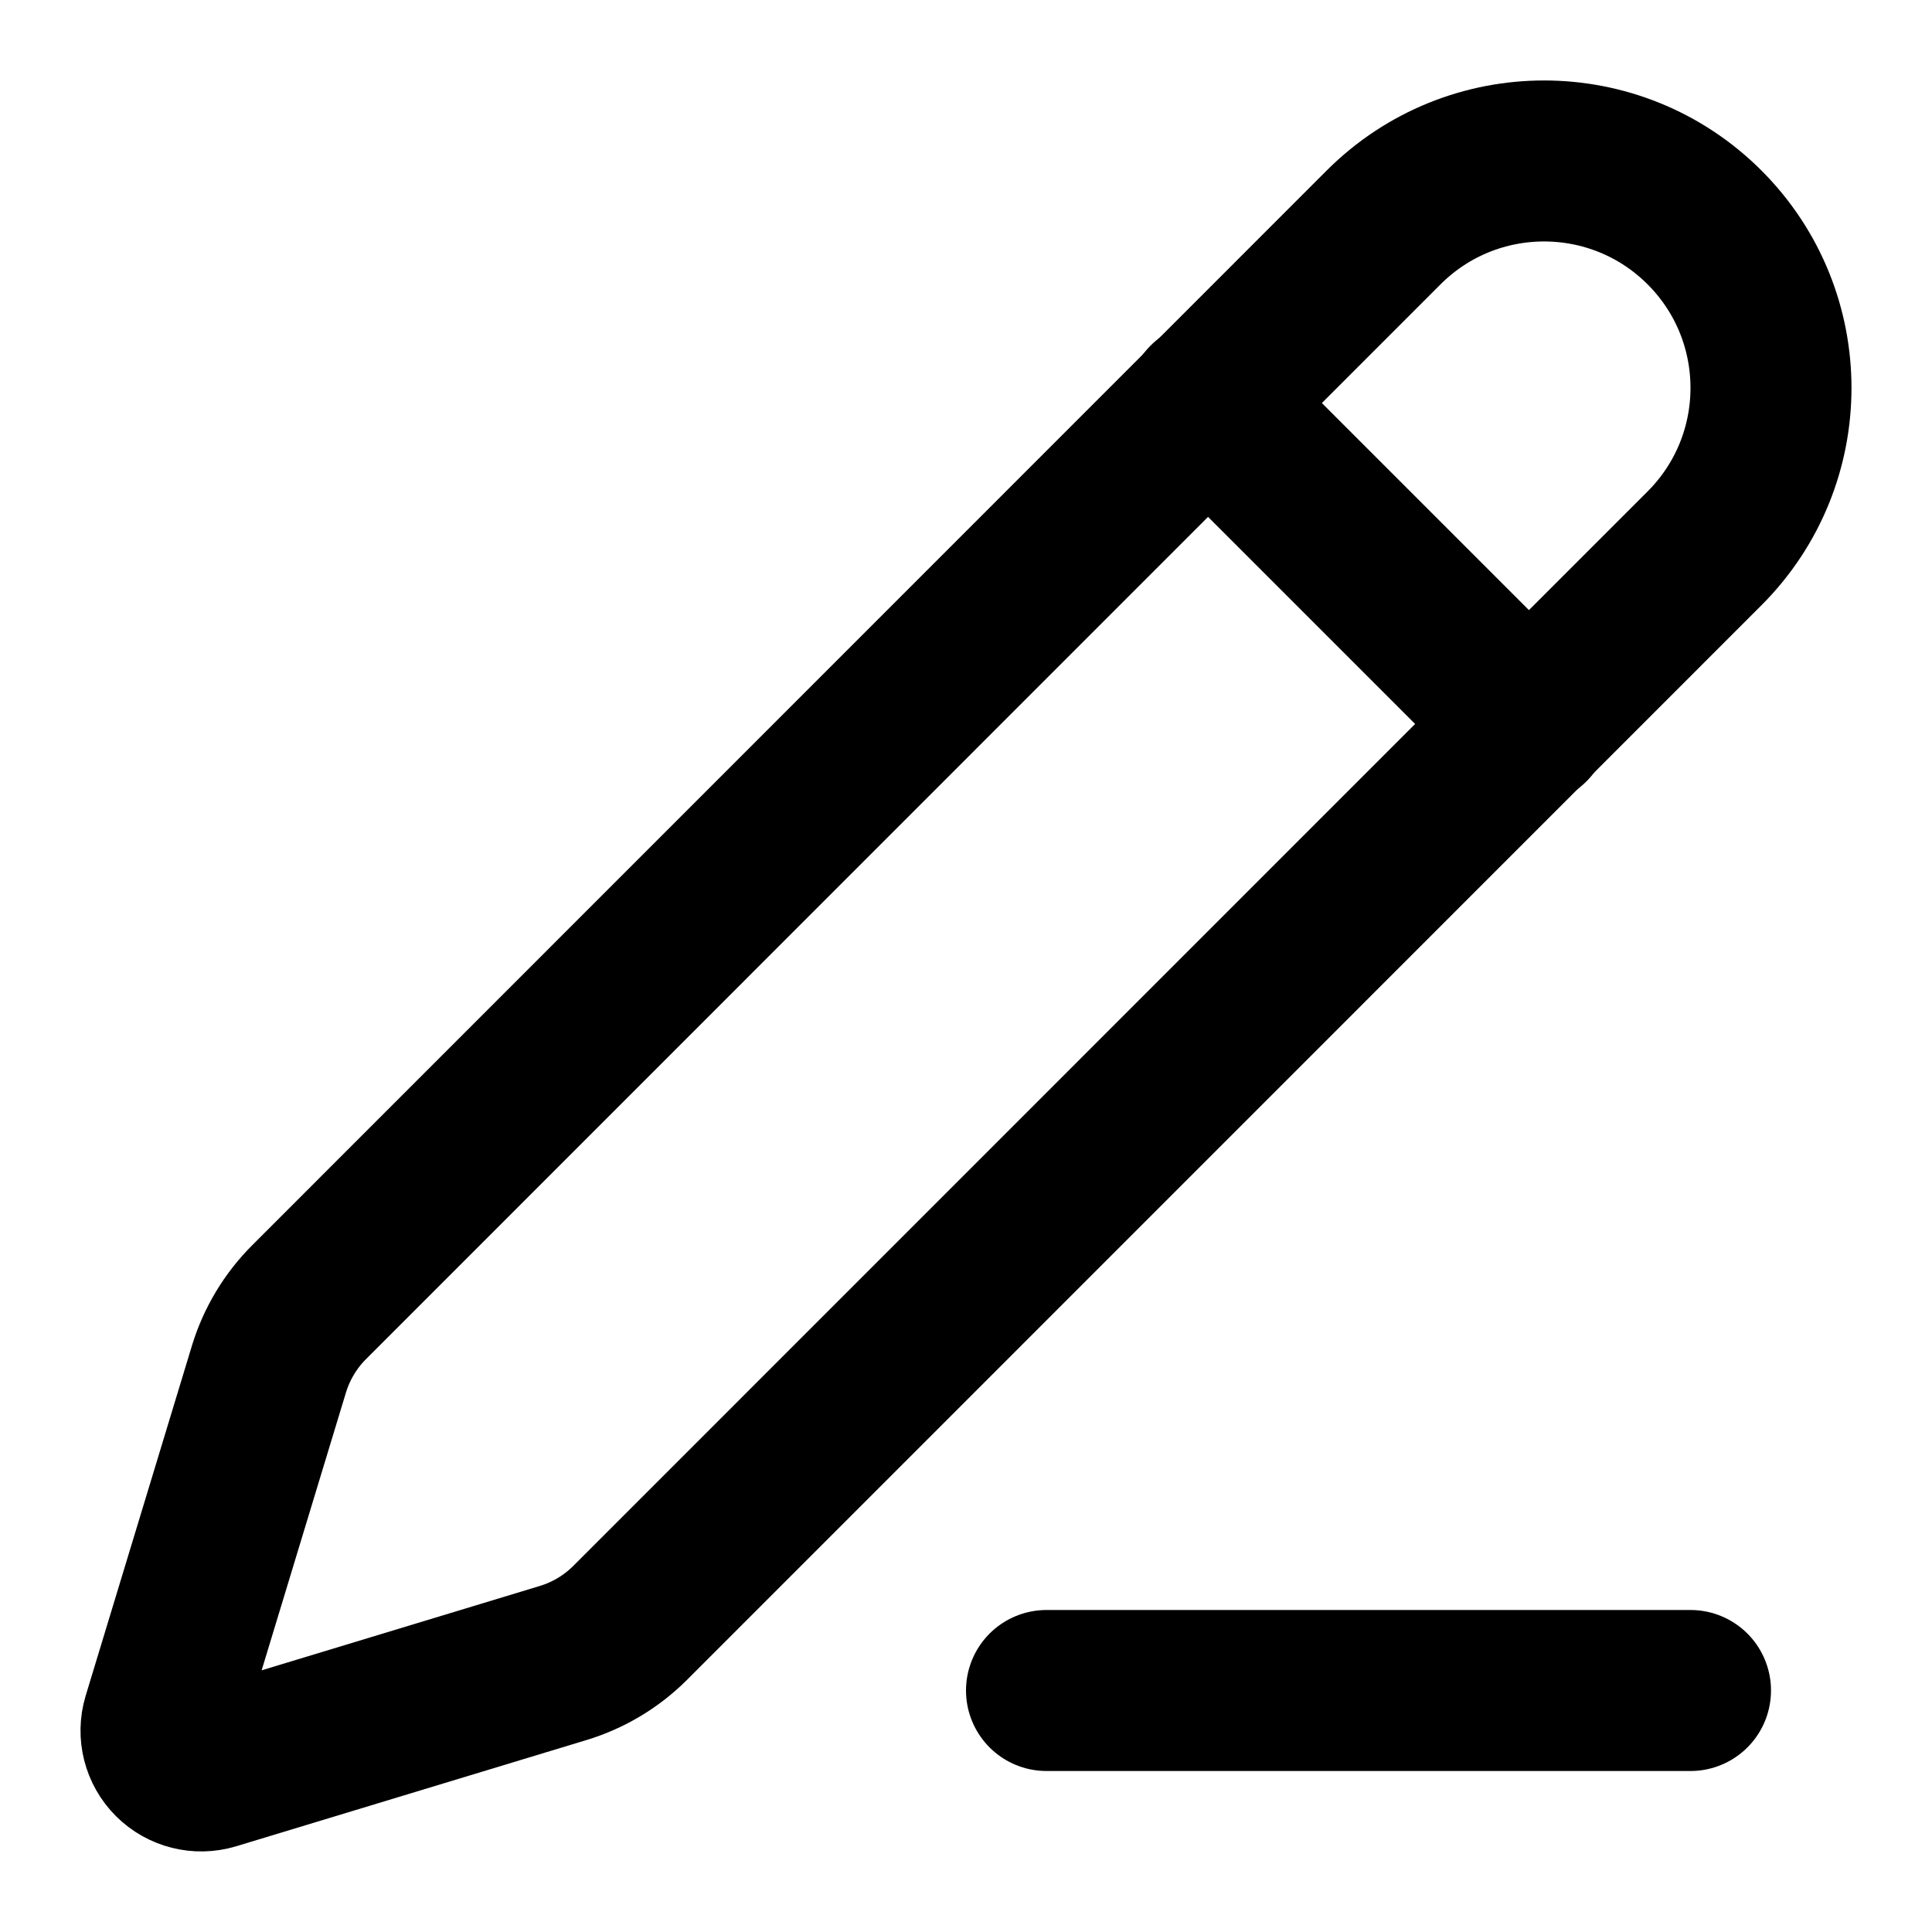
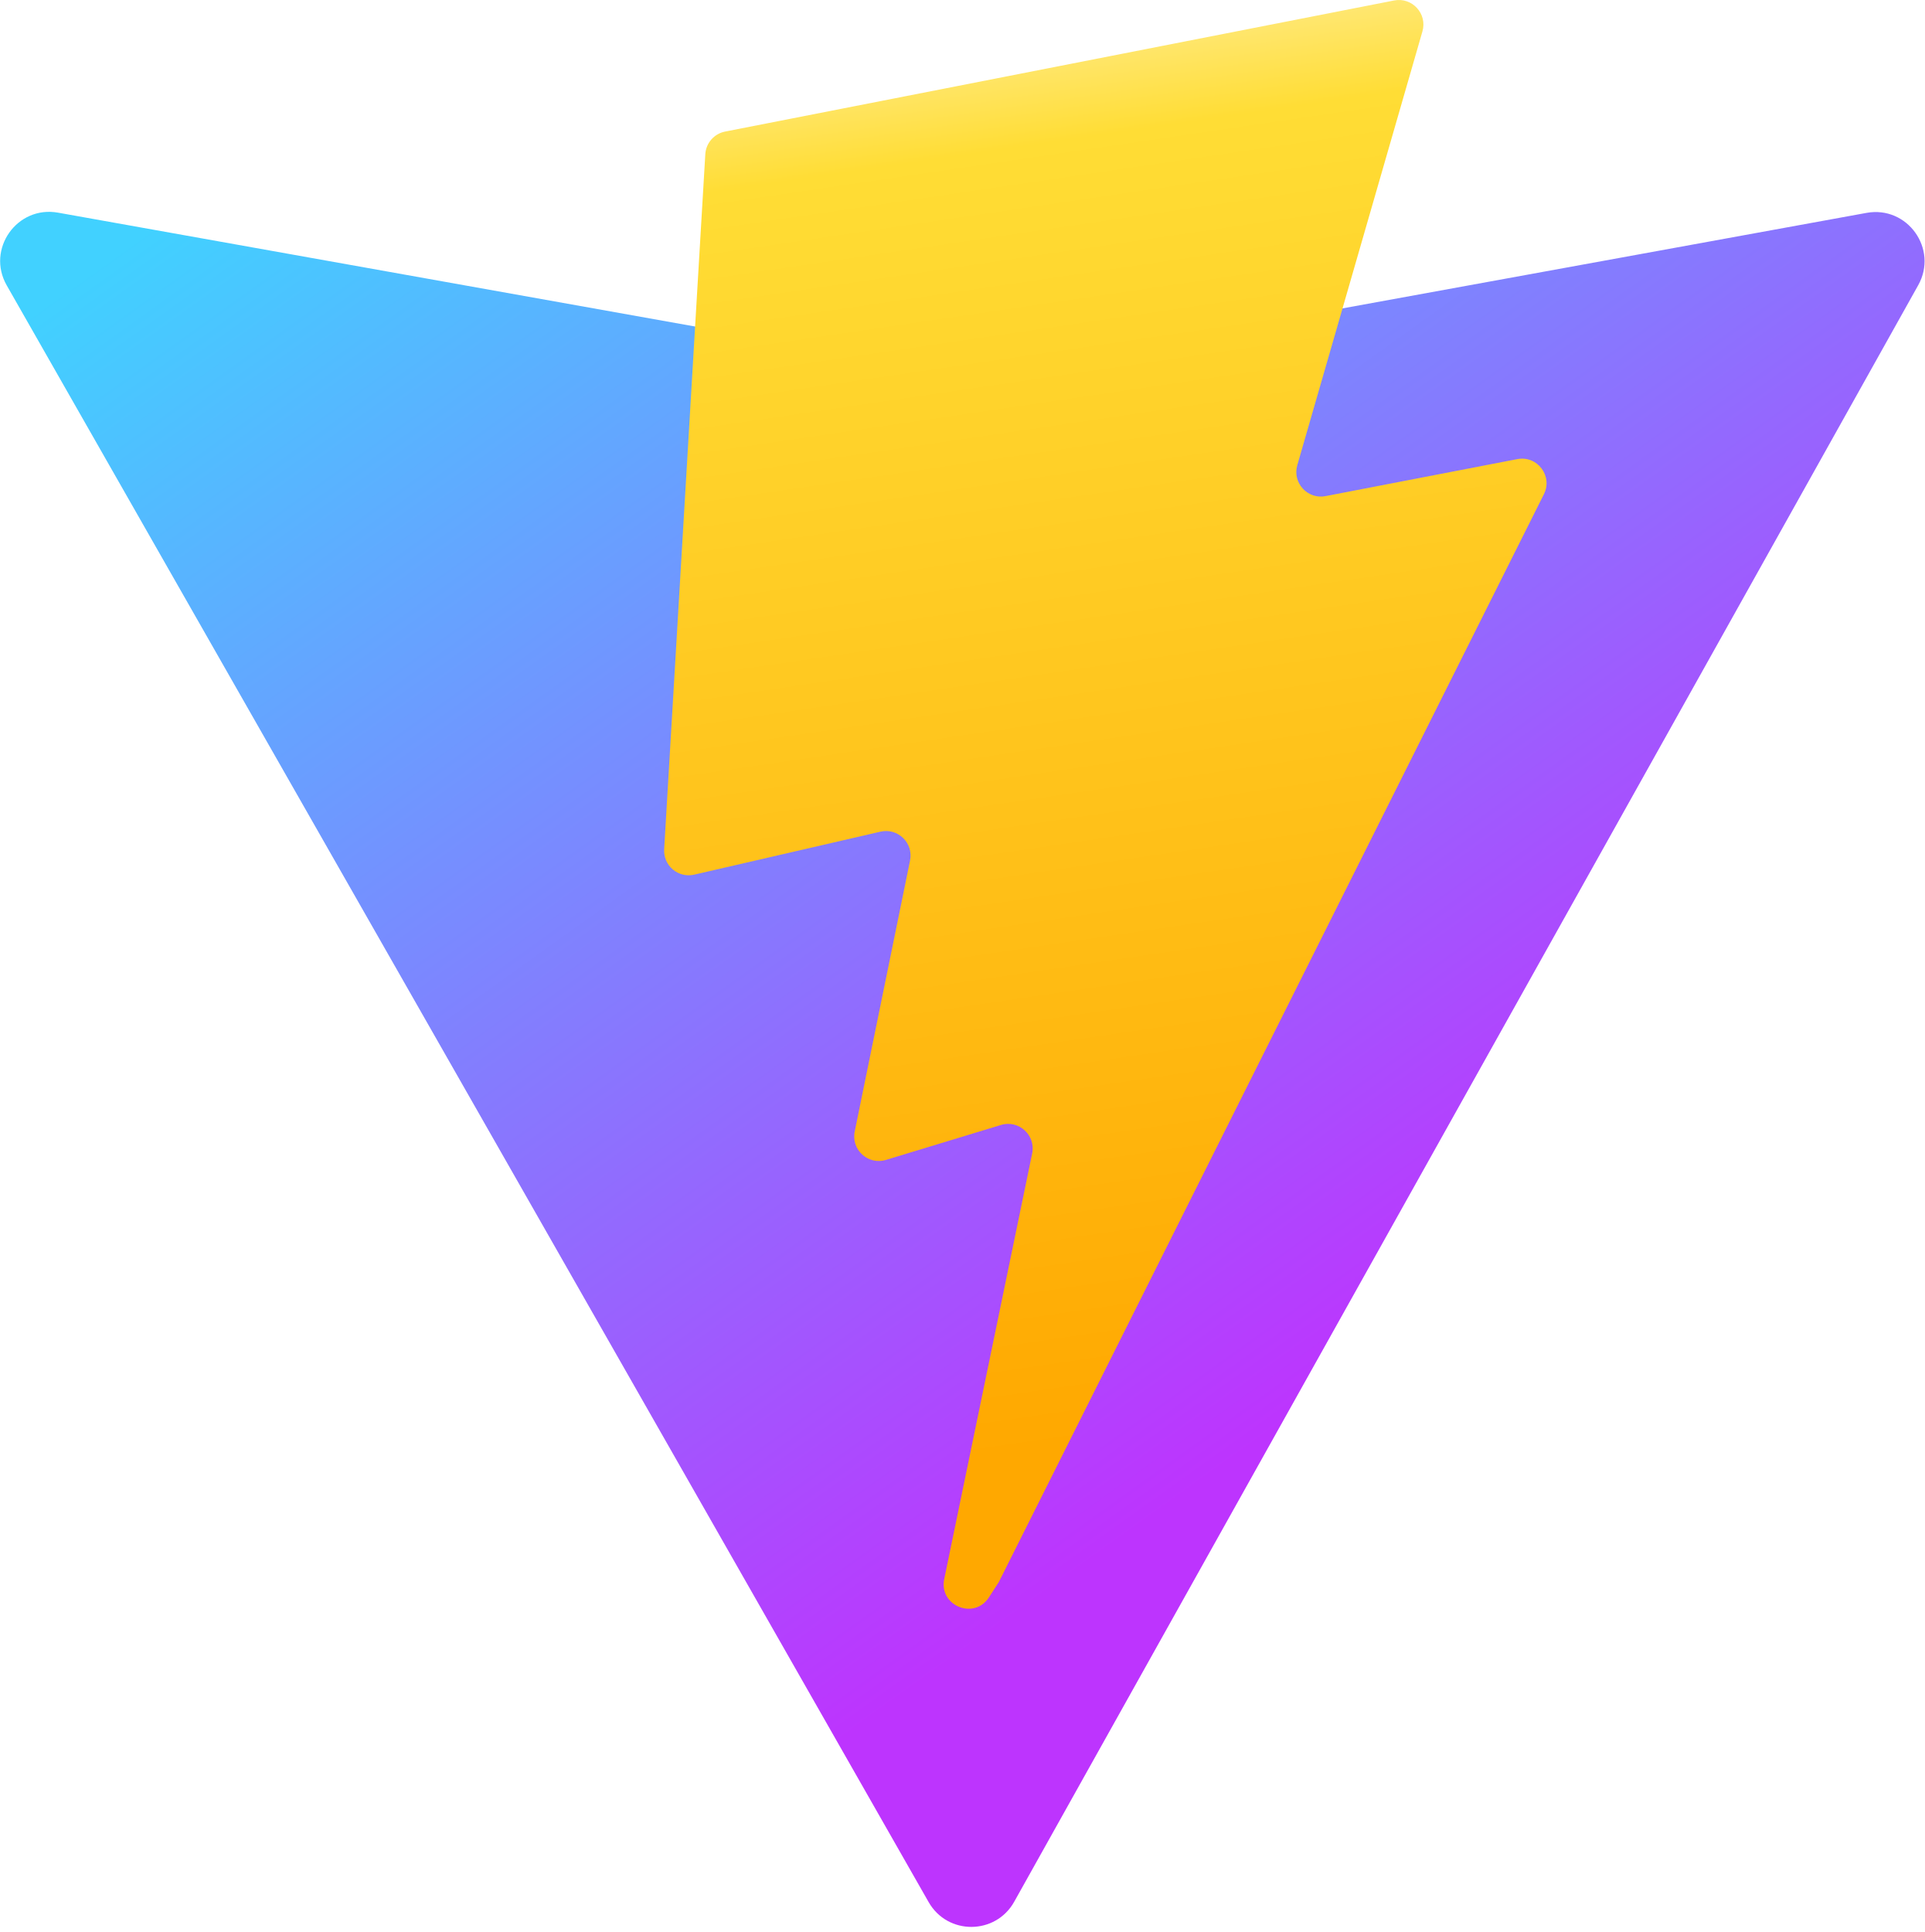
- <svg xmlns="http://www.w3.org/2000/svg" width="24" height="24" viewBox="0 0 24 24" fill="none" stroke="currentColor" stroke-width="2" stroke-linecap="round" stroke-linejoin="round" class="lucide lucide-pencil-line-icon lucide-pencil-line">
-   <path d="M13 21h8" />
-   <path d="m15 5 4 4" />
-   <path d="M21.174 6.812a1 1 0 0 0-3.986-3.987L3.842 16.174a2 2 0 0 0-.5.83l-1.321 4.352a.5.5 0 0 0 .623.622l4.353-1.32a2 2 0 0 0 .83-.497z" />
+ <svg xmlns="http://www.w3.org/2000/svg" aria-hidden="true" role="img" class="iconify iconify--logos" width="31.88" height="32" preserveAspectRatio="xMidYMid meet" viewBox="0 0 256 257">
+   <defs>
+     <linearGradient id="IconifyId1813088fe1fbc01fb466" x1="-.828%" x2="57.636%" y1="7.652%" y2="78.411%">
+       <stop offset="0%" stop-color="#41D1FF" />
+       <stop offset="100%" stop-color="#BD34FE" />
+     </linearGradient>
+     <linearGradient id="IconifyId1813088fe1fbc01fb467" x1="43.376%" x2="50.316%" y1="2.242%" y2="89.03%">
+       <stop offset="0%" stop-color="#FFEA83" />
+       <stop offset="8.333%" stop-color="#FFDD35" />
+       <stop offset="100%" stop-color="#FFA800" />
+     </linearGradient>
+   </defs>
+   <path fill="url(#IconifyId1813088fe1fbc01fb466)" d="M255.153 37.938L134.897 252.976c-2.483 4.44-8.862 4.466-11.382.048L.875 37.958c-2.746-4.814 1.371-10.646 6.827-9.67l120.385 21.517a6.537 6.537 0 0 0 2.322-.004l117.867-21.483c5.438-.991 9.574 4.796 6.877 9.62Z" />
+   <path fill="url(#IconifyId1813088fe1fbc01fb467)" d="M185.432.063L96.44 17.501a3.268 3.268 0 0 0-2.634 3.014l-5.474 92.456a3.268 3.268 0 0 0 3.997 3.378l24.777-5.718c2.318-.535 4.413 1.507 3.936 3.838l-7.361 36.047c-.495 2.426 1.782 4.5 4.151 3.78l15.304-4.649c2.372-.72 4.652 1.36 4.15 3.788l-11.698 56.621c-.732 3.542 3.979 5.473 5.943 2.437l1.313-2.028l72.516-144.72c1.215-2.423-.88-5.186-3.54-4.672l-25.505 4.922c-2.396.462-4.435-1.77-3.759-4.114l16.646-57.705c.677-2.35-1.37-4.583-3.769-4.113Z" />
</svg>
